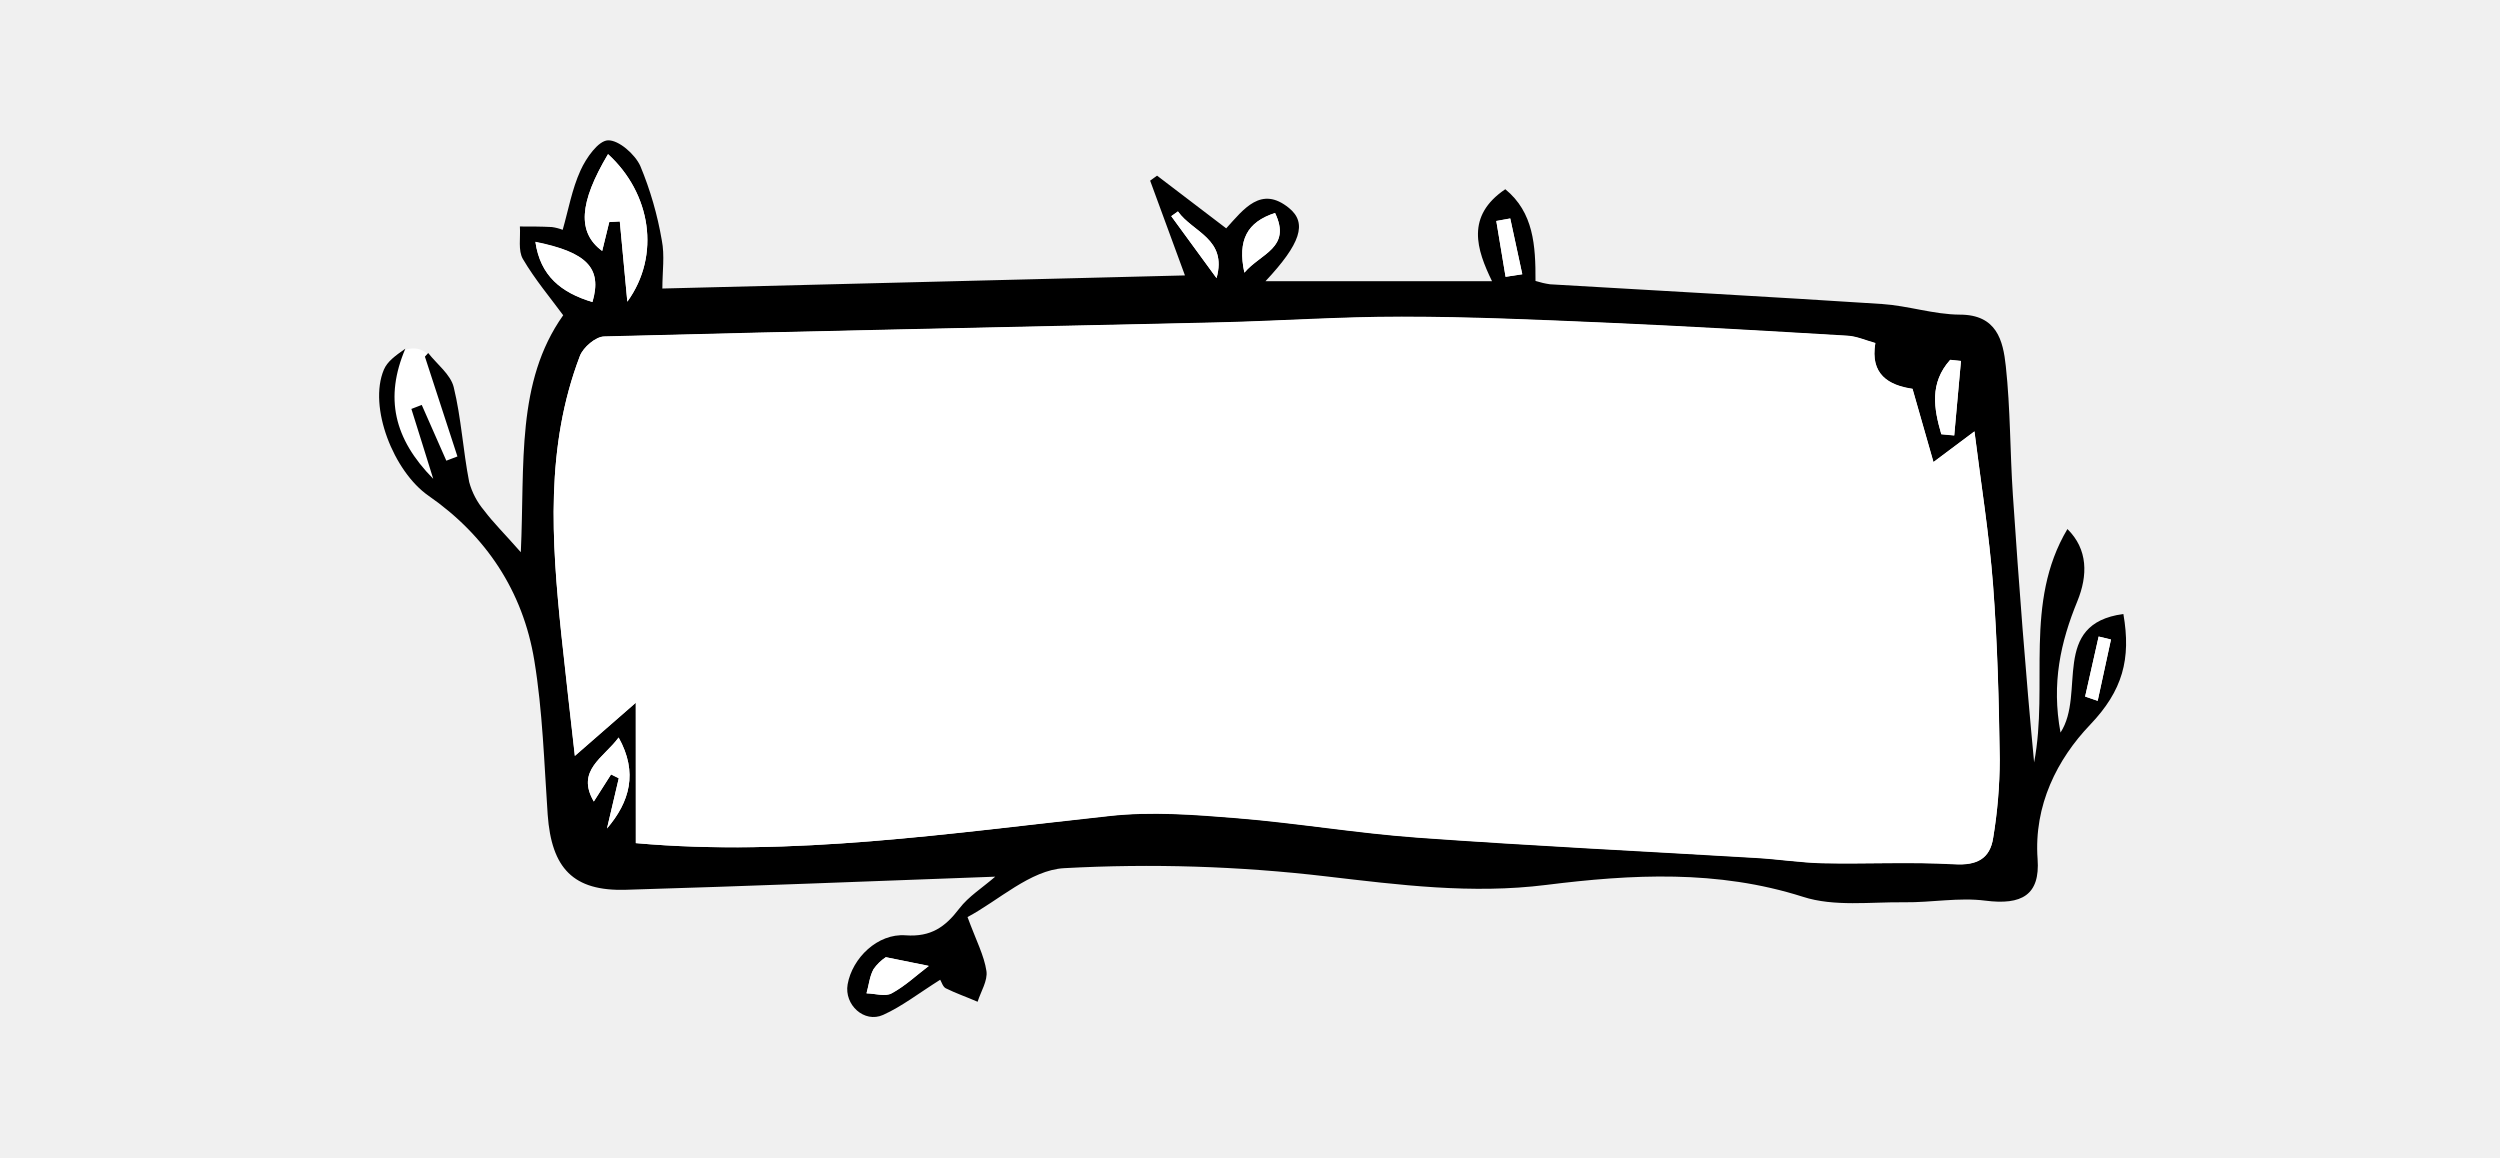
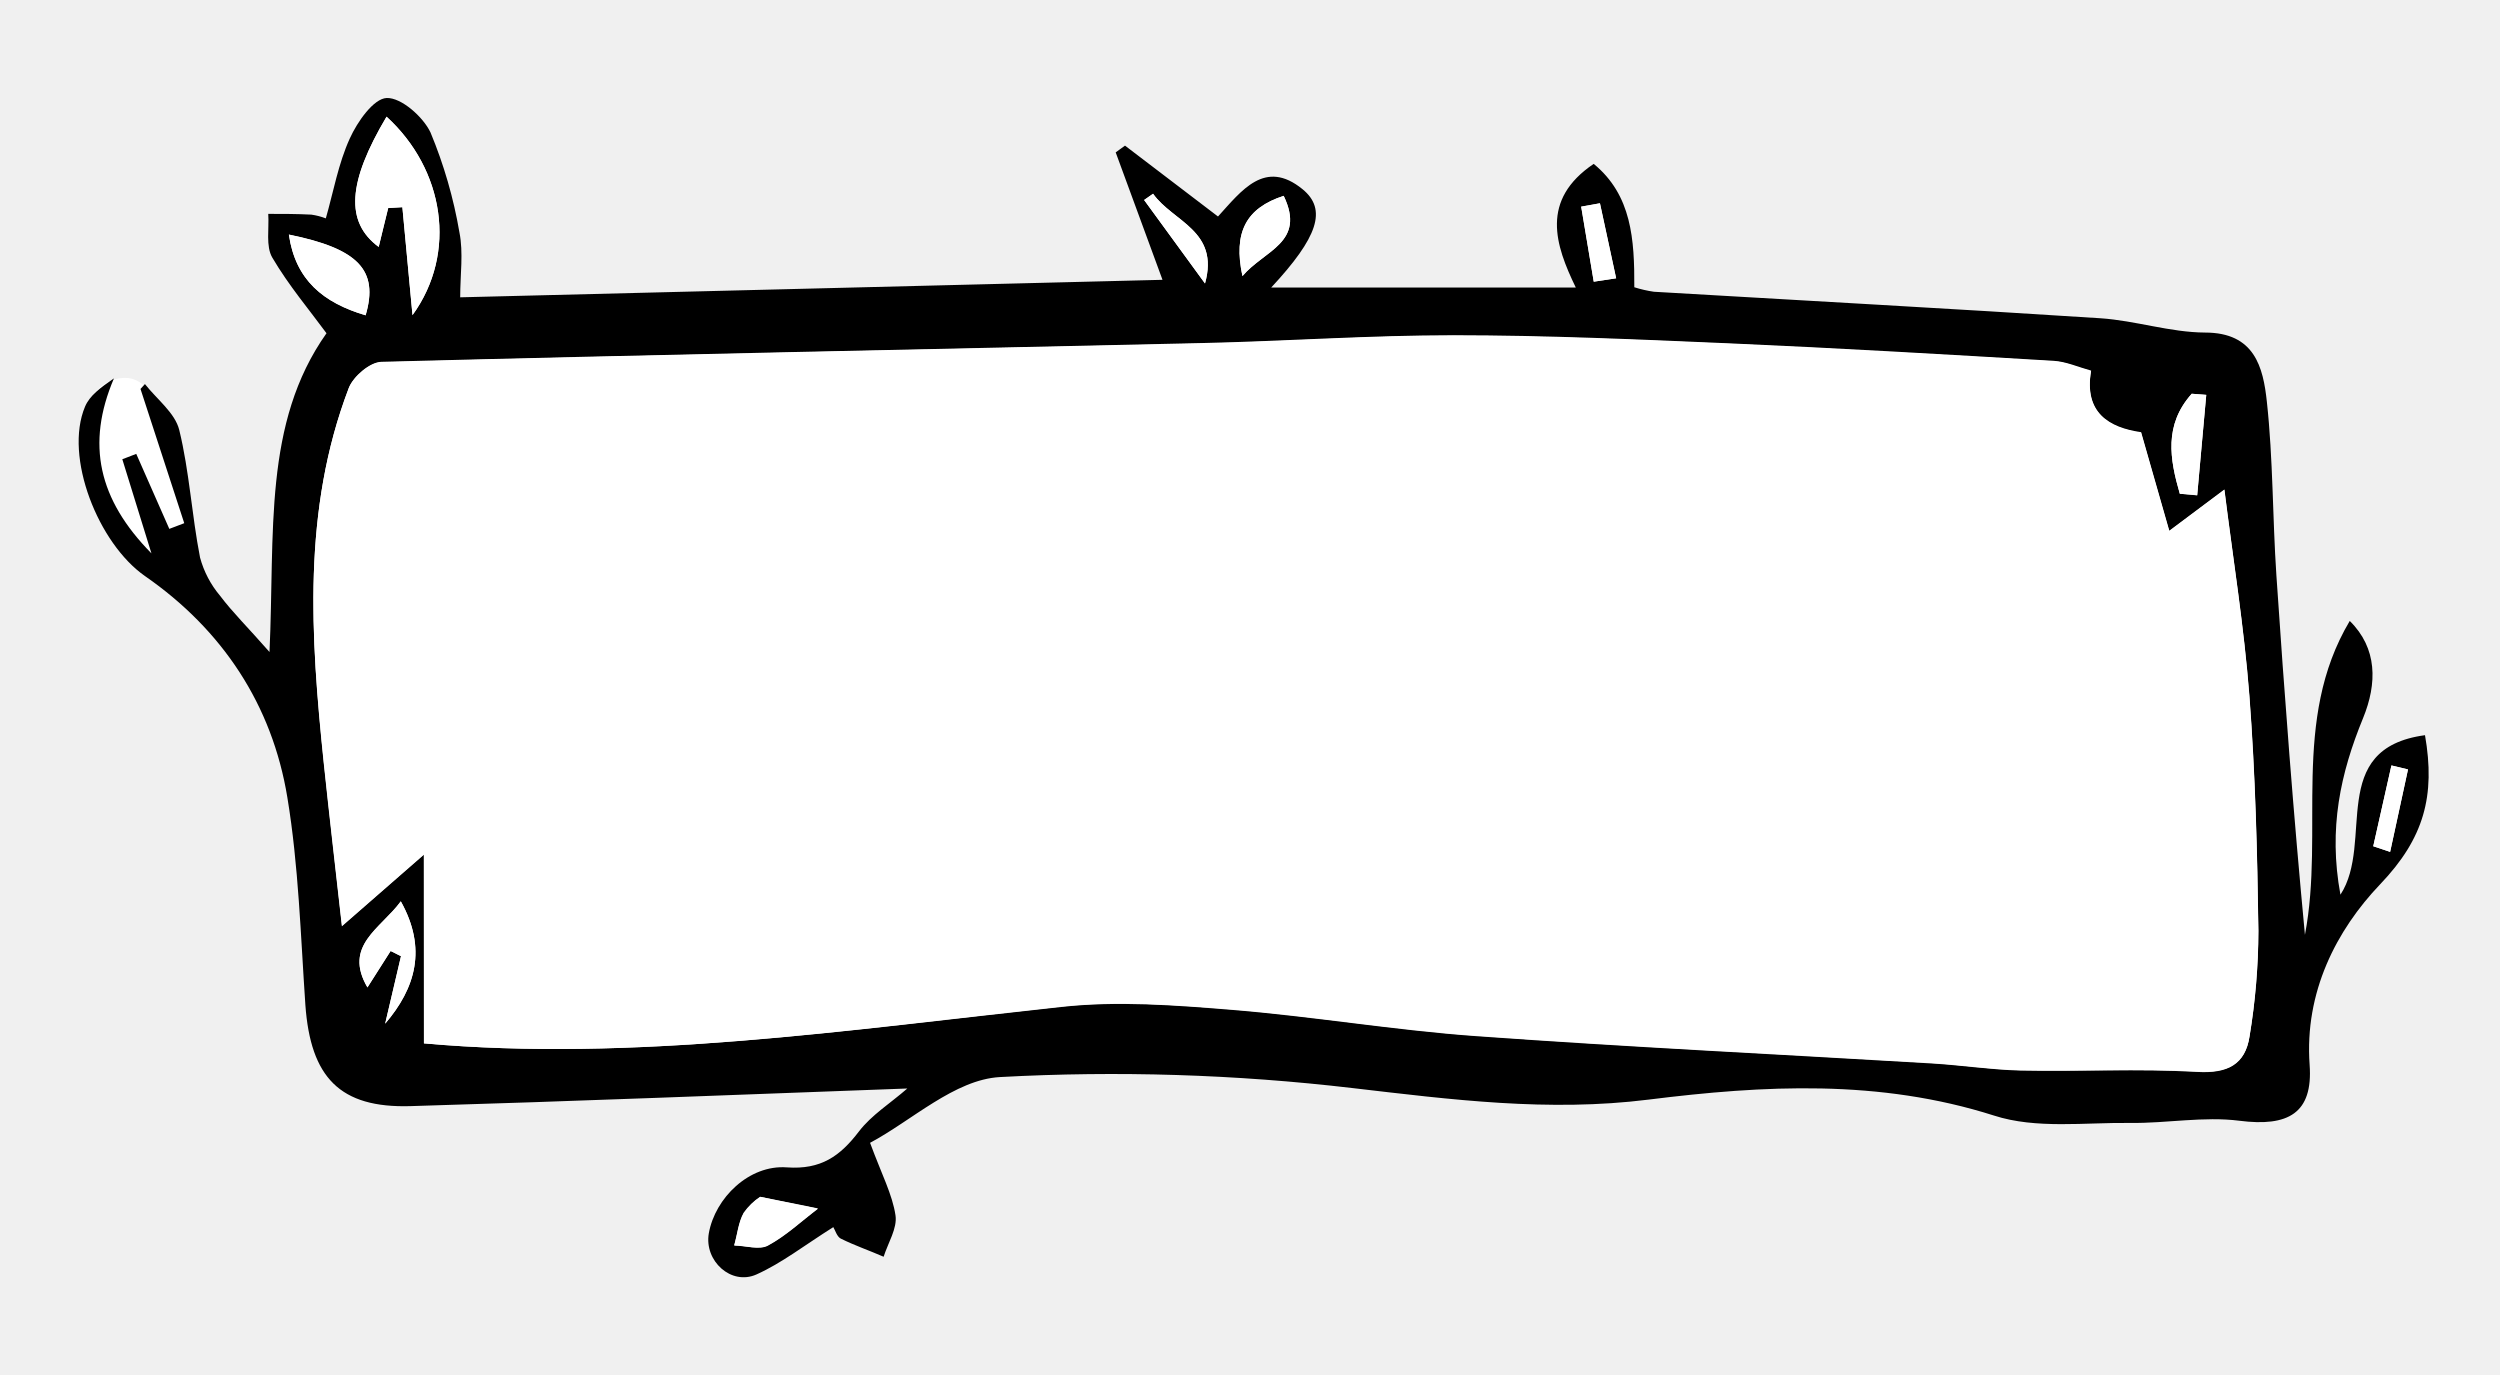
- <svg xmlns="http://www.w3.org/2000/svg" viewBox="0 0 538 249">
+ <svg xmlns="http://www.w3.org/2000/svg" viewBox="0 0 400 220">
  <defs>
    <style>.cls-1{fill:#fff;}</style>
  </defs>
  <g id="Layer_3" data-name="Layer 3">
-     <path class="cls-1" d="M95.48,81c-1.73-3-3.28-5.66-6-6a6.1,6.1,0,0,0-5,2c-3.07,3.31-1.39,9.16,0,14,1.32,4.59,3.85,13.41,9,14a6.08,6.08,0,0,0,5-2c.69-.79,1.58-2.29,1-8C99.06,90.93,98.53,86.24,95.48,81Z" />
-     <path d="M202.33,210.84c-4.64,2.92-8.24,5.75-12.29,7.57s-8.4-2.17-7.63-6.58c1-5.65,6.45-11,12.48-10.55,5.46.39,8.52-1.79,11.55-5.76,2-2.62,5-4.48,7.73-6.86-27.25,1-53.36,2.05-79.48,2.82-11.33.34-16-4.61-16.83-16.18-.76-11.08-1.08-22.27-2.88-33.19-2.43-14.85-10.4-26.85-22.77-35.43-7.48-5.2-13-19.08-9.6-27.13.73-1.73,2.42-3,4.62-4.51-4.48,10.51-2.5,19.37,6,28C91.42,97.28,90,92.62,88.53,88l2.23-.86q2.64,6,5.29,12l2.39-.91q-3.5-10.74-7-21.48l.71-.78c1.9,2.43,4.82,4.61,5.49,7.35,1.63,6.67,2,13.64,3.33,20.42a15.94,15.94,0,0,0,3.2,6.1c2,2.66,4.4,5,7.91,9,.88-19.1-1.06-36.62,9.12-51-2.71-3.69-6.07-7.67-8.67-12.1-1.07-1.82-.49-4.61-.65-7,2.29,0,4.59,0,6.89.12a10.61,10.61,0,0,1,2.32.6c1.22-4.26,2-8.76,3.84-12.79,1.2-2.66,3.81-6.4,5.91-6.47,2.32-.08,5.81,3,6.95,5.51a74,74,0,0,1,4.63,16c.65,3.26.12,6.75.12,10.38L255,59.27c-2.36-6.44-4.93-13.42-7.49-20.39L249,37.8l14.88,11.34c3.78-4.15,7.51-9.26,13.51-4.38,4,3.25,2.48,7.7-5.05,15.75h48.74c-3.31-6.82-5.7-14,2.86-19.79,6.1,5,6.53,12.11,6.5,19.74a19.88,19.88,0,0,0,3.13.72c23.81,1.41,47.63,2.69,71.43,4.24,5.62.37,11.17,2.26,16.76,2.29,7.93,0,9.3,5.53,9.89,11.09,1,9.19.9,18.48,1.52,27.72,1.29,19.19,2.75,38.37,4.57,57.55,3.18-16.63-2.3-34.3,7.17-50.22,4.44,4.38,4.4,10,2.13,15.55-3.6,8.78-5.58,17.64-3.62,28.25,5.47-8.38-2.22-23.39,13.53-25.52,1.69,9.7-.15,16.5-7.17,23.85s-12.13,17.28-11.29,28.89c.56,7.75-3.42,9.95-11.24,8.95-5.7-.73-11.61.42-17.43.35-7.31-.09-15.1,1-21.83-1.18-18.37-5.85-36.81-4.86-55.29-2.55-16,2-31.51,0-47.36-1.85A329.68,329.68,0,0,0,229,186.83c-7.24.39-14.16,7-20.79,10.52,1.87,5.08,3.57,8.26,4.07,11.61.31,2.07-1.2,4.4-1.9,6.62-2.29-1-4.63-1.8-6.85-2.9C202.9,212.36,202.62,211.31,202.33,210.84Zm-65.5-29.4c33.39,3,67.61-2.12,101.94-5.82,9-1,18.18-.28,27.22.45,13.07,1.06,26.06,3.27,39.13,4.21,24.27,1.75,48.59,2.92,72.88,4.37,4.73.28,9.44,1,14.17,1.14,9.47.19,19-.31,28.41.22,4.82.28,7.66-1.17,8.34-5.68a104.66,104.66,0,0,0,1.41-16.84c-.17-12.54-.49-25.11-1.44-37.61-.84-11-2.61-21.95-4-33l-8.82,6.6-4.51-15.76c-5.15-.74-9.17-3.13-8-9.85-2.08-.56-4-1.45-6-1.57-17.17-1-34.34-2-51.53-2.78-14.8-.64-29.61-1.29-44.42-1.31-13.45,0-26.9,1-40.36,1.25-43.75,1-87.51,1.82-131.26,3-1.81,0-4.49,2.33-5.2,4.17-7.45,19.53-6.09,39.72-4,59.93.9,8.58,1.9,17.15,2.91,26.14l13.11-11.44ZM135,64.92c7.24-10,5.06-23.34-4.15-31.75-6.23,10.51-6.64,16.88-1.26,20.84.51-2.1,1-4.16,1.52-6.22l2.27-.14C133.88,53,134.38,58.3,135,64.92Zm-7.5,0c2.14-7.24-1.23-10.66-12.28-12.9C116.27,59.31,120.73,62.93,127.5,65Zm3.12,113.36c4.88-5.71,6.73-12,2.51-19.58-3.2,4.37-9.26,7.06-5.34,13.77,1.31-2.07,2.51-3.95,3.71-5.83l1.66.83Q131.89,172.9,130.62,178.31Zm60,27.7a9.85,9.85,0,0,0-2.64,2.56c-.86,1.54-1,3.45-1.52,5.2,1.82.06,4,.78,5.39,0,2.9-1.56,5.37-3.89,8-5.9ZM422,77.68l-2.32-.21c-4.47,5-3.52,10.45-1.91,16l2.78.26Zm-154.21-19c3.5-4.16,10.18-5.33,6.6-12.84C268.37,47.79,266.29,51.66,267.79,58.67ZM253.49,45.5l-1.43,1,9.74,13.33C264.16,51.39,256.67,50,253.49,45.5ZM324,59.57,327.6,59q-1.29-6-2.59-12l-3,.54ZM448.72,149.9l2.7.9q1.44-6.6,2.86-13.19l-2.65-.64Z" />
-     <path class="cls-1" d="M136.83,181.44V151.19l-13.11,11.44c-1-9-2-17.56-2.91-26.14-2.11-20.21-3.47-40.4,4-59.93.71-1.84,3.39-4.13,5.2-4.17,43.75-1.15,87.51-2,131.26-3,13.46-.3,26.91-1.26,40.36-1.25,14.81,0,29.62.67,44.42,1.31,17.19.75,34.36,1.76,51.53,2.78,2,.12,3.93,1,6,1.57-1.17,6.72,2.85,9.11,8,9.85l4.51,15.76,8.82-6.6c1.38,11.09,3.15,22,4,33,.95,12.5,1.27,25.07,1.44,37.61a104.66,104.66,0,0,1-1.41,16.84c-.68,4.51-3.52,6-8.34,5.68-9.44-.53-18.94,0-28.41-.22-4.73-.09-9.44-.86-14.17-1.14-24.29-1.45-48.61-2.62-72.88-4.37-13.07-.94-26.06-3.15-39.13-4.21-9-.73-18.26-1.42-27.22-.45C204.44,179.32,170.22,184.42,136.83,181.44Z" />
-     <path class="cls-1" d="M135,64.92c-.62-6.62-1.12-11.94-1.62-17.27l-2.27.14c-.51,2.06-1,4.12-1.52,6.22-5.38-4-5-10.33,1.26-20.84C140.06,41.58,142.24,54.93,135,64.92Z" />
-     <path class="cls-1" d="M127.5,65c-6.77-2-11.23-5.64-12.28-12.9C126.27,54.29,129.64,57.71,127.5,65Z" />
-     <path class="cls-1" d="M130.62,178.31q1.27-5.4,2.54-10.81l-1.66-.83c-1.2,1.88-2.4,3.76-3.71,5.83-3.92-6.71,2.14-9.4,5.34-13.77C137.35,166.27,135.5,172.6,130.62,178.31Z" />
-     <path class="cls-1" d="M190.64,206l9.24,1.89c-2.64,2-5.11,4.34-8,5.9-1.39.75-3.57,0-5.39,0,.48-1.75.66-3.66,1.52-5.2A9.85,9.85,0,0,1,190.64,206Z" />
-     <path class="cls-1" d="M422,77.68l-1.45,16-2.78-.26c-1.61-5.55-2.56-11,1.91-16Z" />
-     <path class="cls-1" d="M267.79,58.67c-1.5-7,.58-10.88,6.6-12.84C278,53.34,271.29,54.51,267.79,58.67Z" />
-     <path class="cls-1" d="M253.49,45.5c3.18,4.5,10.67,5.89,8.31,14.37l-9.74-13.33Z" />
-     <path class="cls-1" d="M324,59.57l-2-12,3-.54q1.29,6,2.59,12Z" />
-     <path class="cls-1" d="M448.72,149.9,451.63,137l2.65.64q-1.42,6.6-2.86,13.19Z" />
+     <path class="cls-1" d="M26.48,66.48c-1.73-3-3.28-5.66-6-6a6.1,6.1,0,0,0-5,2c-3.07,3.31-1.39,9.16,0,14,1.32,4.59,3.85,13.41,9,14a6.08,6.08,0,0,0,5-2c.69-.79,1.58-2.29,1-8C30.06,76.43,29.53,71.74,26.48,66.48Z" />
+     <path d="M133.33,196.34c-4.64,2.92-8.24,5.75-12.29,7.57s-8.4-2.17-7.63-6.58c1-5.65,6.45-11,12.48-10.55,5.46.39,8.52-1.79,11.55-5.76,2-2.62,5-4.48,7.73-6.86-27.25,1-53.36,2.05-79.48,2.82-11.33.34-16-4.61-16.83-16.18-.76-11.08-1.08-22.27-2.88-33.19-2.43-14.85-10.4-26.85-22.77-35.43-7.48-5.2-13-19.08-9.6-27.13.73-1.73,2.42-3,4.62-4.51-4.48,10.51-2.5,19.37,6,28-1.77-5.74-3.21-10.4-4.66-15.06l2.23-.86q2.64,6,5.29,12l2.39-.91q-3.5-10.74-7-21.48l.71-.78c1.9,2.43,4.82,4.61,5.49,7.35,1.63,6.67,2,13.64,3.33,20.42a15.94,15.94,0,0,0,3.2,6.1c2,2.66,4.4,5,7.91,9,.88-19.1-1.06-36.62,9.12-51-2.71-3.69-6.07-7.67-8.67-12.1-1.07-1.82-.49-4.61-.65-7,2.29,0,4.59,0,6.89.12a10.61,10.61,0,0,1,2.32.6c1.22-4.26,2-8.76,3.84-12.79,1.2-2.66,3.81-6.4,5.91-6.47,2.32-.08,5.81,3,7,5.51a74,74,0,0,1,4.63,16c.65,3.26.12,6.75.12,10.38L186,44.77c-2.36-6.44-4.93-13.42-7.49-20.39L180,23.3l14.88,11.34c3.78-4.15,7.51-9.26,13.51-4.38,4,3.25,2.48,7.7-5,15.75h48.74c-3.31-6.82-5.7-14,2.86-19.79,6.1,5,6.53,12.11,6.5,19.74a19.88,19.88,0,0,0,3.13.72c23.81,1.41,47.63,2.69,71.43,4.24,5.62.37,11.17,2.26,16.76,2.29,7.93,0,9.3,5.53,9.89,11.09,1,9.19.9,18.48,1.52,27.72,1.29,19.19,2.75,38.37,4.57,57.55,3.18-16.63-2.3-34.3,7.17-50.22,4.44,4.38,4.4,10,2.13,15.55-3.6,8.78-5.58,17.64-3.62,28.25,5.47-8.38-2.22-23.39,13.53-25.52,1.69,9.7-.15,16.5-7.17,23.85s-12.13,17.28-11.29,28.89c.56,7.75-3.42,9.95-11.24,8.95-5.7-.73-11.61.42-17.43.35-7.31-.09-15.1,1-21.83-1.18-18.37-5.85-36.81-4.86-55.29-2.55-16,2-31.51,0-47.36-1.85A329.68,329.68,0,0,0,160,172.33c-7.24.39-14.16,7-20.79,10.52,1.87,5.08,3.57,8.26,4.07,11.61.31,2.07-1.2,4.4-1.9,6.62-2.29-1-4.63-1.8-6.85-2.9C133.9,197.86,133.62,196.81,133.33,196.34Zm-65.5-29.4c33.39,3,67.61-2.12,101.94-5.82,9-1,18.18-.28,27.22.45,13.07,1.06,26.06,3.27,39.13,4.21,24.27,1.75,48.59,2.92,72.88,4.37,4.73.28,9.44,1,14.17,1.14,9.47.19,19-.31,28.41.22,4.82.28,7.66-1.17,8.34-5.68A104.66,104.66,0,0,0,361.33,149c-.17-12.54-.49-25.11-1.44-37.61-.84-11-2.61-21.95-4-33l-8.82,6.6-4.51-15.76c-5.15-.74-9.17-3.13-8-9.85-2.08-.56-4-1.45-6-1.57-17.17-1-34.34-2-51.53-2.78-14.8-.64-29.61-1.29-44.42-1.31-13.45,0-26.9.95-40.36,1.25-43.75,1-87.51,1.82-131.26,3-1.81,0-4.49,2.33-5.2,4.17-7.45,19.53-6.09,39.72-4,59.93.9,8.58,1.9,17.15,2.91,26.14l13.11-11.44ZM66,50.42c7.24-10,5.06-23.34-4.15-31.75-6.23,10.51-6.64,16.88-1.26,20.84.51-2.1,1-4.16,1.52-6.22l2.27-.14C64.88,38.48,65.38,43.8,66,50.42Zm-7.5,0c2.14-7.24-1.23-10.66-12.28-12.9C47.27,44.81,51.73,48.43,58.5,50.45Zm3.12,113.36c4.88-5.71,6.73-12,2.51-19.58-3.2,4.37-9.26,7.06-5.34,13.77,1.31-2.07,2.51-3.95,3.71-5.83l1.66.83Q62.89,158.4,61.62,163.81Zm60,27.7a9.85,9.85,0,0,0-2.64,2.56c-.86,1.54-1,3.45-1.52,5.2,1.82.06,4,.78,5.39,0,2.9-1.56,5.37-3.89,8-5.9ZM353,63.18,350.68,63c-4.47,5-3.52,10.45-1.91,16l2.78.26Zm-154.21-19c3.5-4.16,10.18-5.33,6.6-12.84C199.37,33.29,197.29,37.16,198.79,44.17ZM184.49,31l-1.43,1,9.74,13.33C195.16,36.89,187.67,35.5,184.49,31ZM255,45.07l3.57-.55q-1.29-6-2.59-12l-3,.54ZM379.72,135.4l2.7.9q1.44-6.6,2.86-13.19l-2.65-.64Z" />
+     <path class="cls-1" d="M67.83,166.94V136.69L54.72,148.13c-1-9-2-17.56-2.91-26.14-2.11-20.21-3.47-40.4,4-59.93.71-1.84,3.39-4.13,5.2-4.17,43.75-1.15,87.51-2,131.26-3,13.46-.3,26.91-1.26,40.36-1.25,14.81,0,29.62.67,44.42,1.31,17.19.75,34.36,1.76,51.53,2.78,2,.12,3.93,1,6,1.57-1.17,6.72,2.85,9.11,8,9.85l4.51,15.76,8.82-6.6c1.38,11.09,3.15,22,4,33,.95,12.5,1.27,25.07,1.44,37.61a104.66,104.66,0,0,1-1.41,16.84c-.68,4.51-3.52,6-8.34,5.68-9.44-.53-18.94,0-28.41-.22-4.73-.09-9.44-.86-14.17-1.14-24.29-1.45-48.61-2.62-72.88-4.37-13.07-.94-26.06-3.15-39.13-4.21-9-.73-18.26-1.42-27.22-.45C135.44,164.82,101.22,169.92,67.83,166.94Z" />
+     <path class="cls-1" d="M66,50.42c-.62-6.62-1.12-11.94-1.62-17.27l-2.27.14c-.51,2.06-1,4.12-1.52,6.22-5.38-4-5-10.33,1.26-20.84C71.06,27.08,73.24,40.43,66,50.42Z" />
+     <path class="cls-1" d="M58.5,50.45c-6.77-2-11.23-5.64-12.28-12.9C57.27,39.79,60.64,43.21,58.5,50.45Z" />
+     <path class="cls-1" d="M61.62,163.81q1.27-5.4,2.54-10.81l-1.66-.83c-1.2,1.88-2.4,3.76-3.71,5.83-3.92-6.71,2.14-9.4,5.34-13.77C68.35,151.77,66.5,158.1,61.62,163.81Z" />
+     <path class="cls-1" d="M121.64,191.51l9.24,1.89c-2.64,2-5.11,4.34-8,5.9-1.39.75-3.57,0-5.39,0,.48-1.75.66-3.66,1.52-5.2A9.85,9.85,0,0,1,121.64,191.51Z" />
+     <path class="cls-1" d="M353,63.18l-1.45,16.05L348.77,79c-1.61-5.55-2.56-11,1.91-16Z" />
+     <path class="cls-1" d="M198.79,44.17c-1.5-7,.58-10.88,6.6-12.84C209,38.84,202.29,40,198.79,44.17Z" />
+     <path class="cls-1" d="M184.49,31c3.18,4.5,10.67,5.89,8.31,14.37L183.06,32Z" />
+     <path class="cls-1" d="M255,45.07l-2-12,3-.54q1.29,6,2.59,12Z" />
+     <path class="cls-1" d="M379.72,135.4l2.91-12.93,2.65.64q-1.42,6.6-2.86,13.19Z" />
  </g>
</svg>
